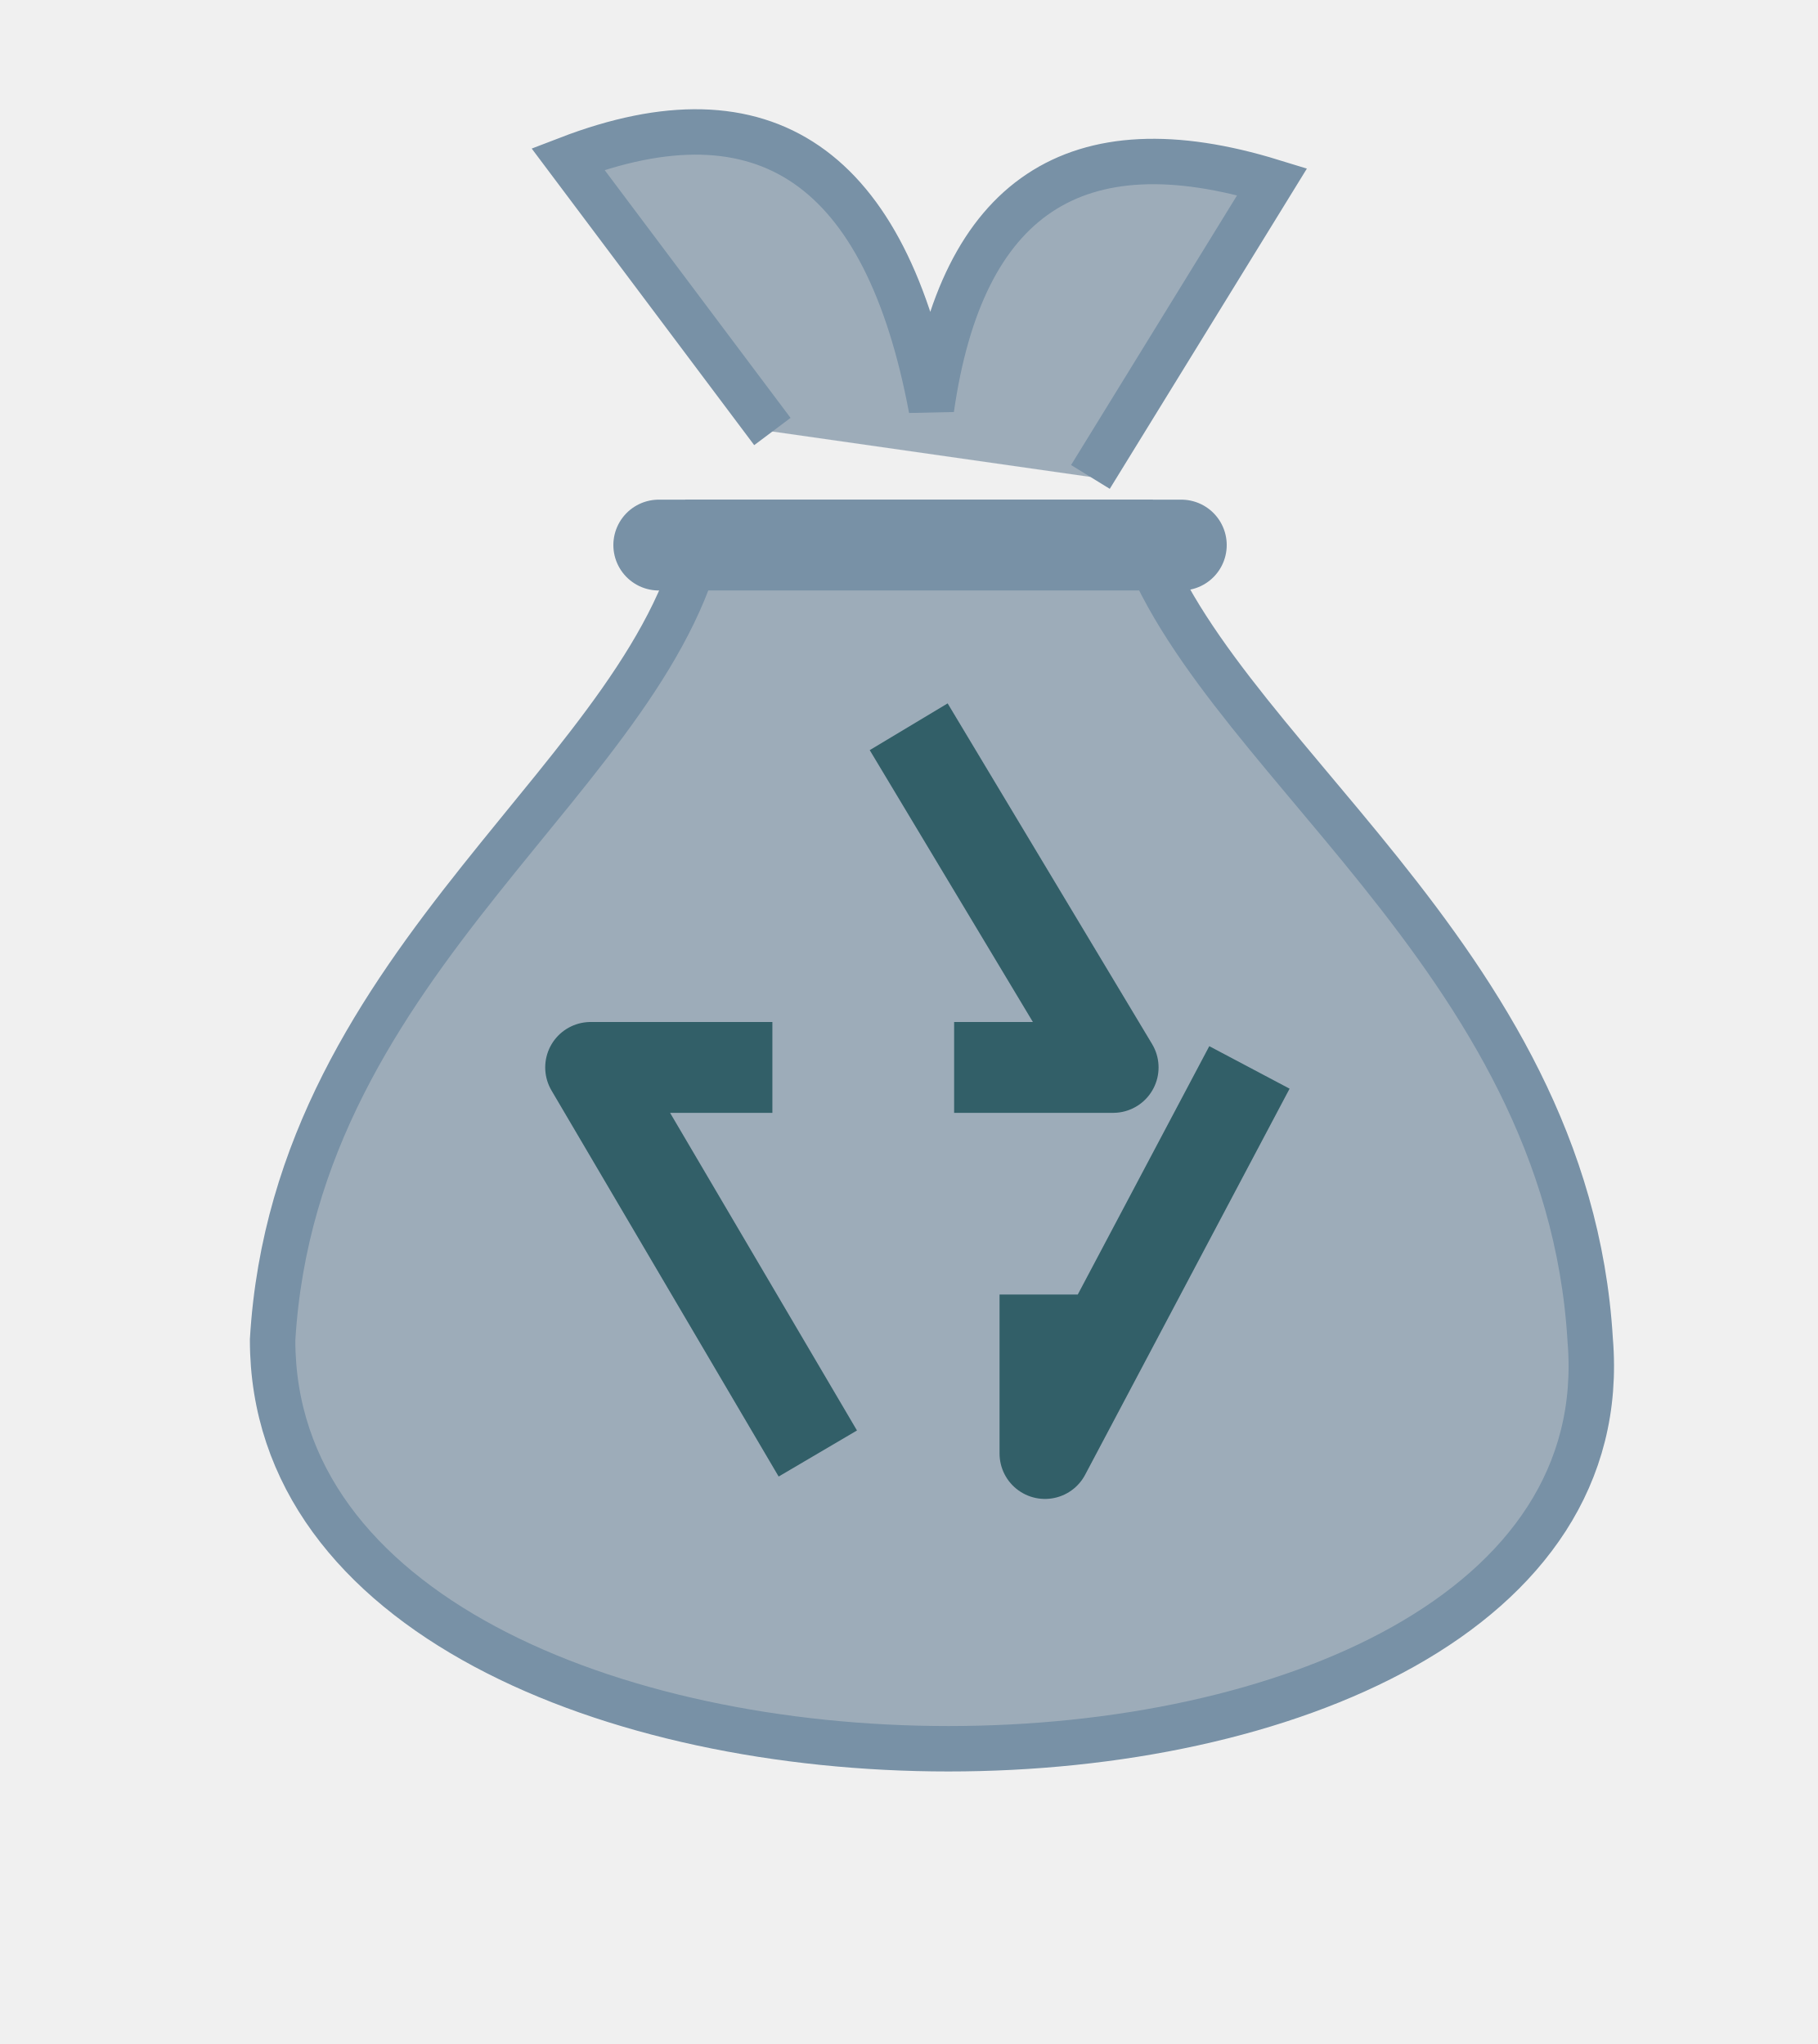
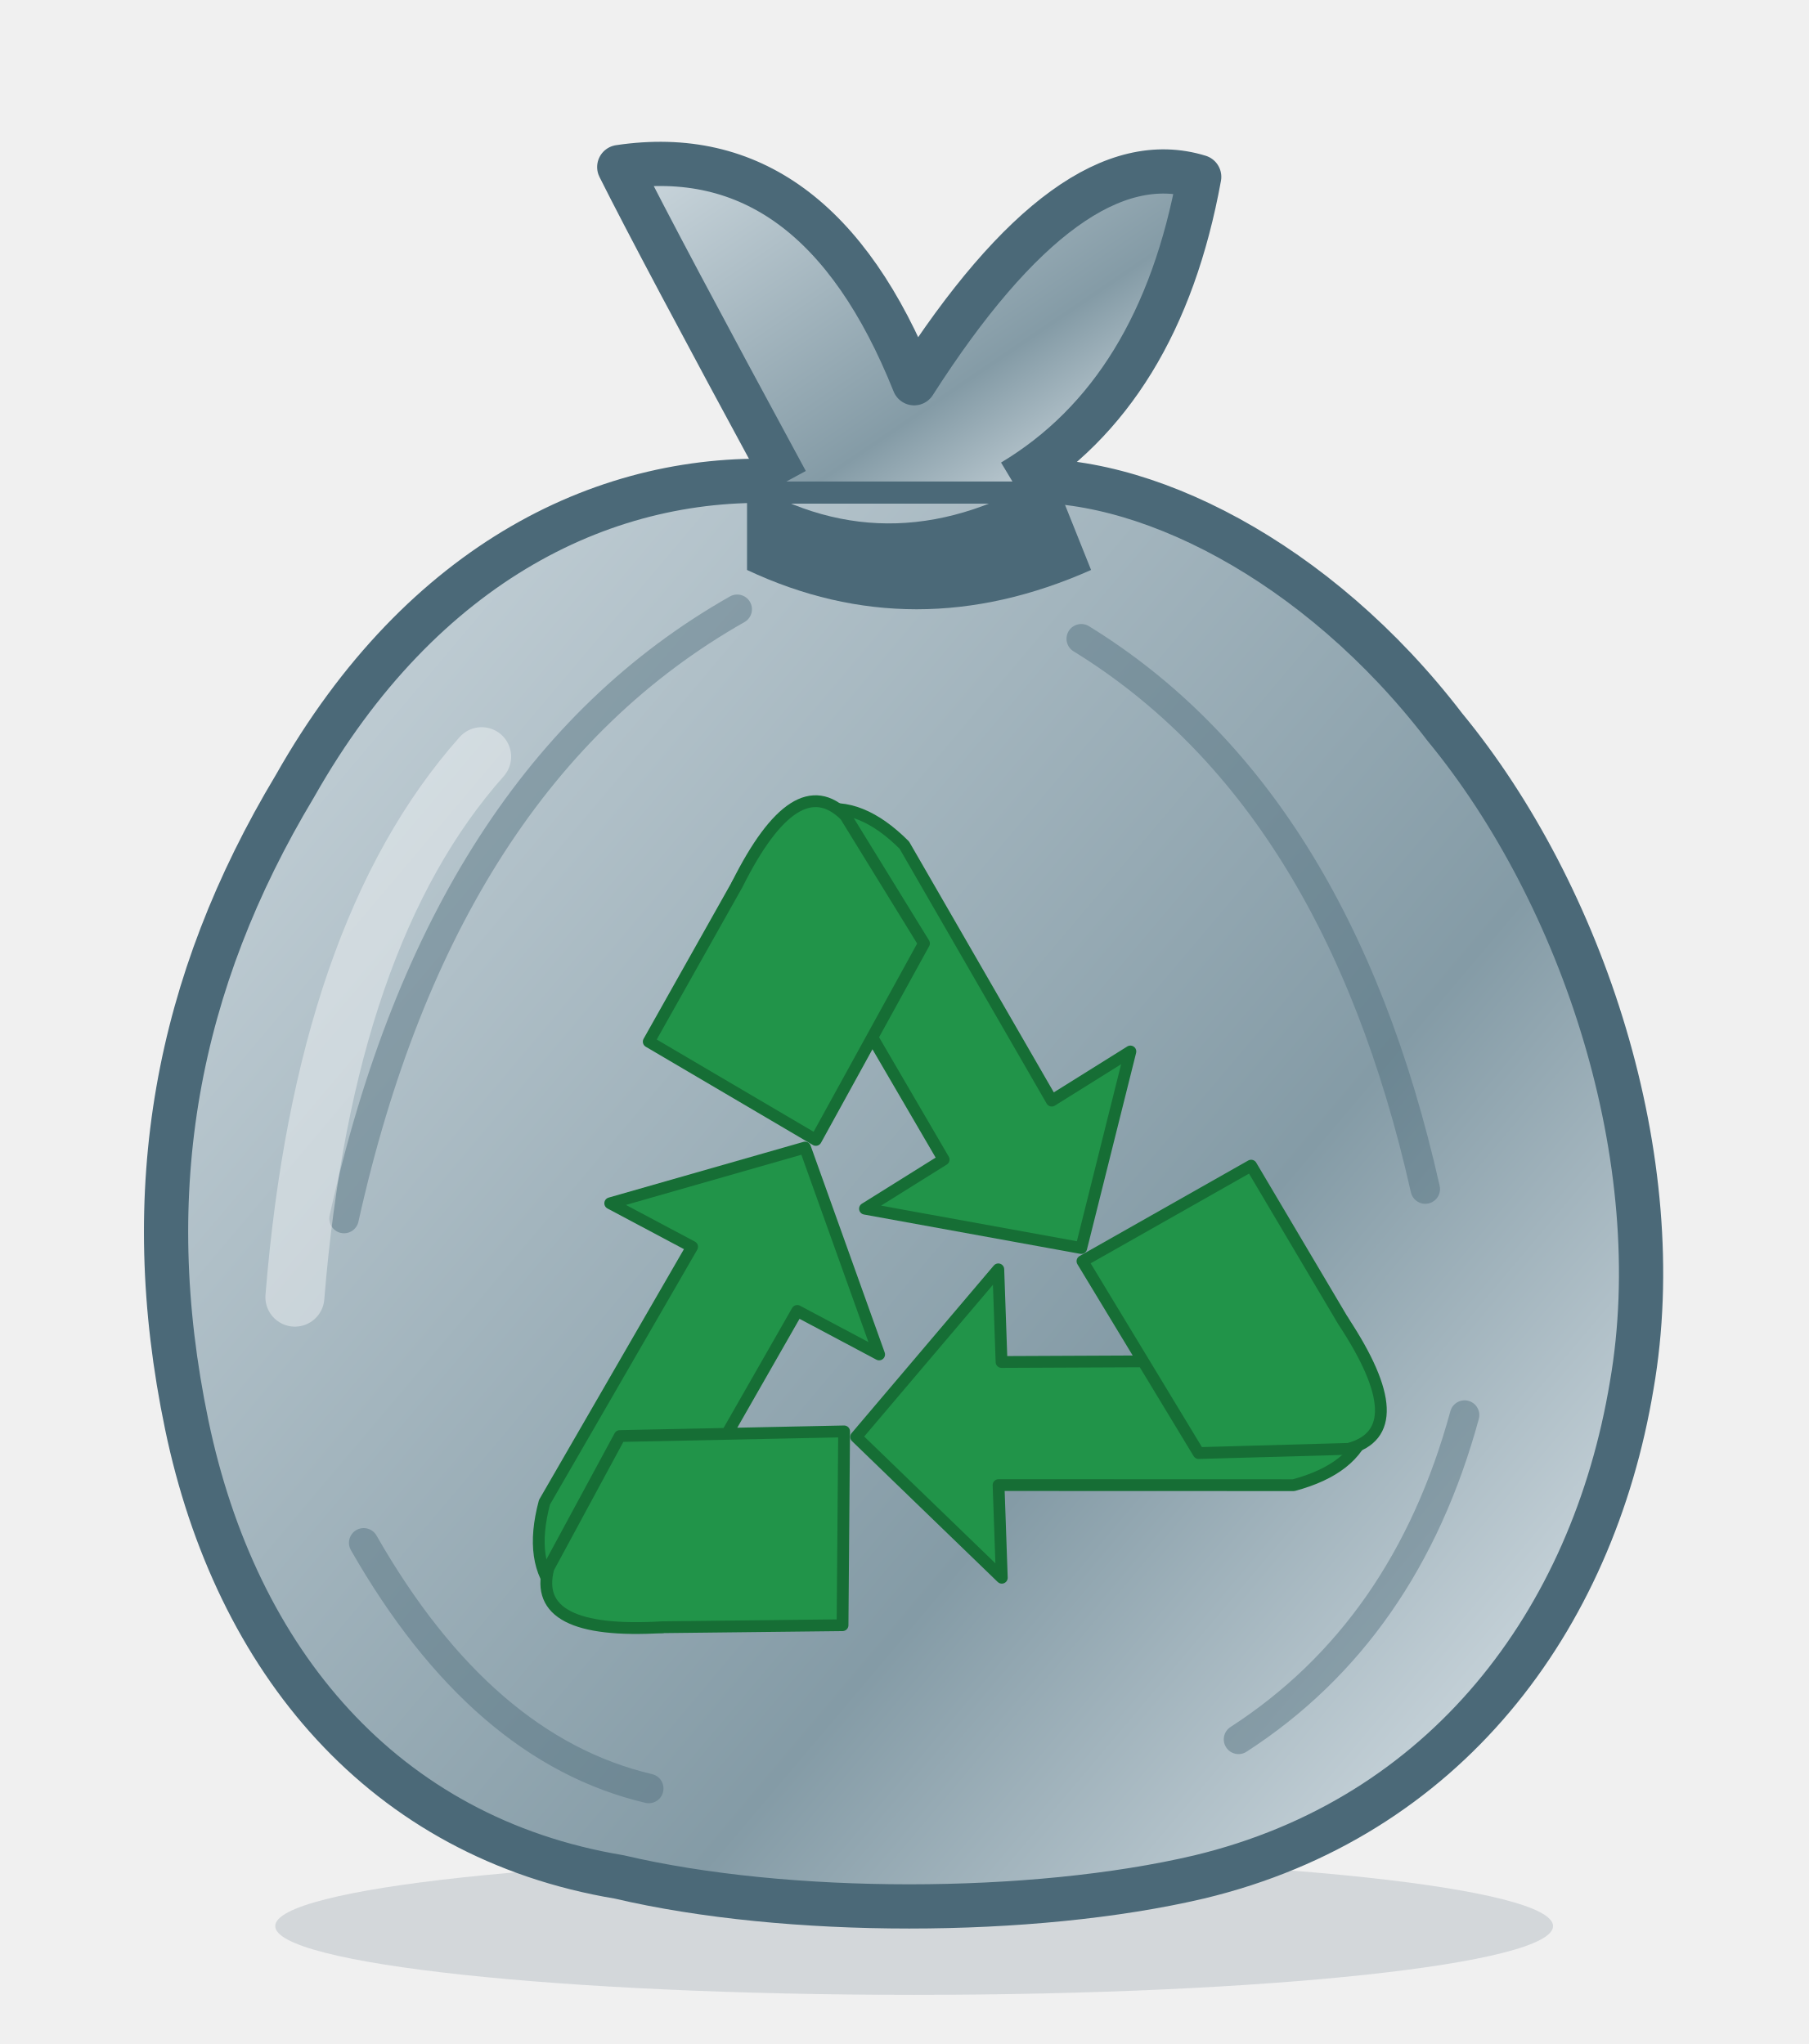
- <svg xmlns="http://www.w3.org/2000/svg" viewBox="0 0 80 90">
-   <path d="m34 19-9-12q13-5 16 11 2-14 15-10l-8 13" fill="#9dacb9" stroke="#7891a6" stroke-width="2" />
-   <path d="M31 23h19c3 10 19 19 20 36 2 24-58 24-58 0 1-17 17-25 19-36Z" fill="#9dacb9" stroke="#7891a6" stroke-width="2" />
-   <path d="M29 24h23" stroke="#7891a6" stroke-width="4" stroke-linecap="round" />
-   <path d="m40 32 9 15h-7m13 0-9 17v-7m-10 7-10-17h8" fill="none" stroke="#325f68" stroke-width="4" stroke-linejoin="round" />
+ <svg xmlns="http://www.w3.org/2000/svg" viewBox="0 0 184 208">
+   <defs>
+     <linearGradient id="bag" x1="0" y1="0" x2="1" y2=".8">
+       <stop stop-color="#ced9df" />
+       <stop offset=".7" stop-color="#849ba6" />
+       <stop offset="1" stop-color="#ced9df" />
+     </linearGradient>
+   </defs>
+   <ellipse cx="93" cy="196" rx="65" ry="7" fill="#102e48" opacity=".13" />
+   <path d="M80 49C62 48 43 57 30 80C18 100 14 121 19 145C24 169 39 187 63 191C80 195 105 195 122 191C147 185 162 165 166 141C170 118 161 91 147 74C134 57 116 48 103 49Z" fill="url(#bag)" stroke="#4b6978" stroke-width="4.5" stroke-linejoin="round" />
+   <path d="M80 49Q67 25 63 17Q83 14 93 39Q109 14 122 18Q118 40 103 49" fill="url(#bag)" stroke="#4b6978" stroke-width="4.5" stroke-linejoin="round" />
+   <path d="M76 49Q91 58 107 48L111 58Q93 66 76 58Z" fill="#4b6978" />
+   <path d="M75 62Q45 79 35 124M110 65Q136 81 145 121M37 157Q49 178 66 182M126 177Q143 166 149 144" fill="none" stroke="#4b6978" stroke-width="3" opacity=".42" stroke-linecap="round" />
+   <path d="M49 77Q33 95 30 132" fill="none" stroke="#fff" stroke-width="6" opacity=".38" stroke-linecap="round" />
+   <g transform="translate(93 130)" fill="#219449" stroke="#166e35" stroke-width="1.2" stroke-linejoin="round">
+     <g id="arrow">
+       <path d="M-18-40Q-10-53-1-44L14-18 22-23 17-3-5-7 3-12-11-36Z" />
+       <path d="M-18-40-27-24-10-14 1-34-7-47Q-12-52-18-40Z" />
+     </g>
+     <use href="#arrow" transform="rotate(120)" />
+     <use href="#arrow" transform="rotate(240)" />
+   </g>
</svg>
